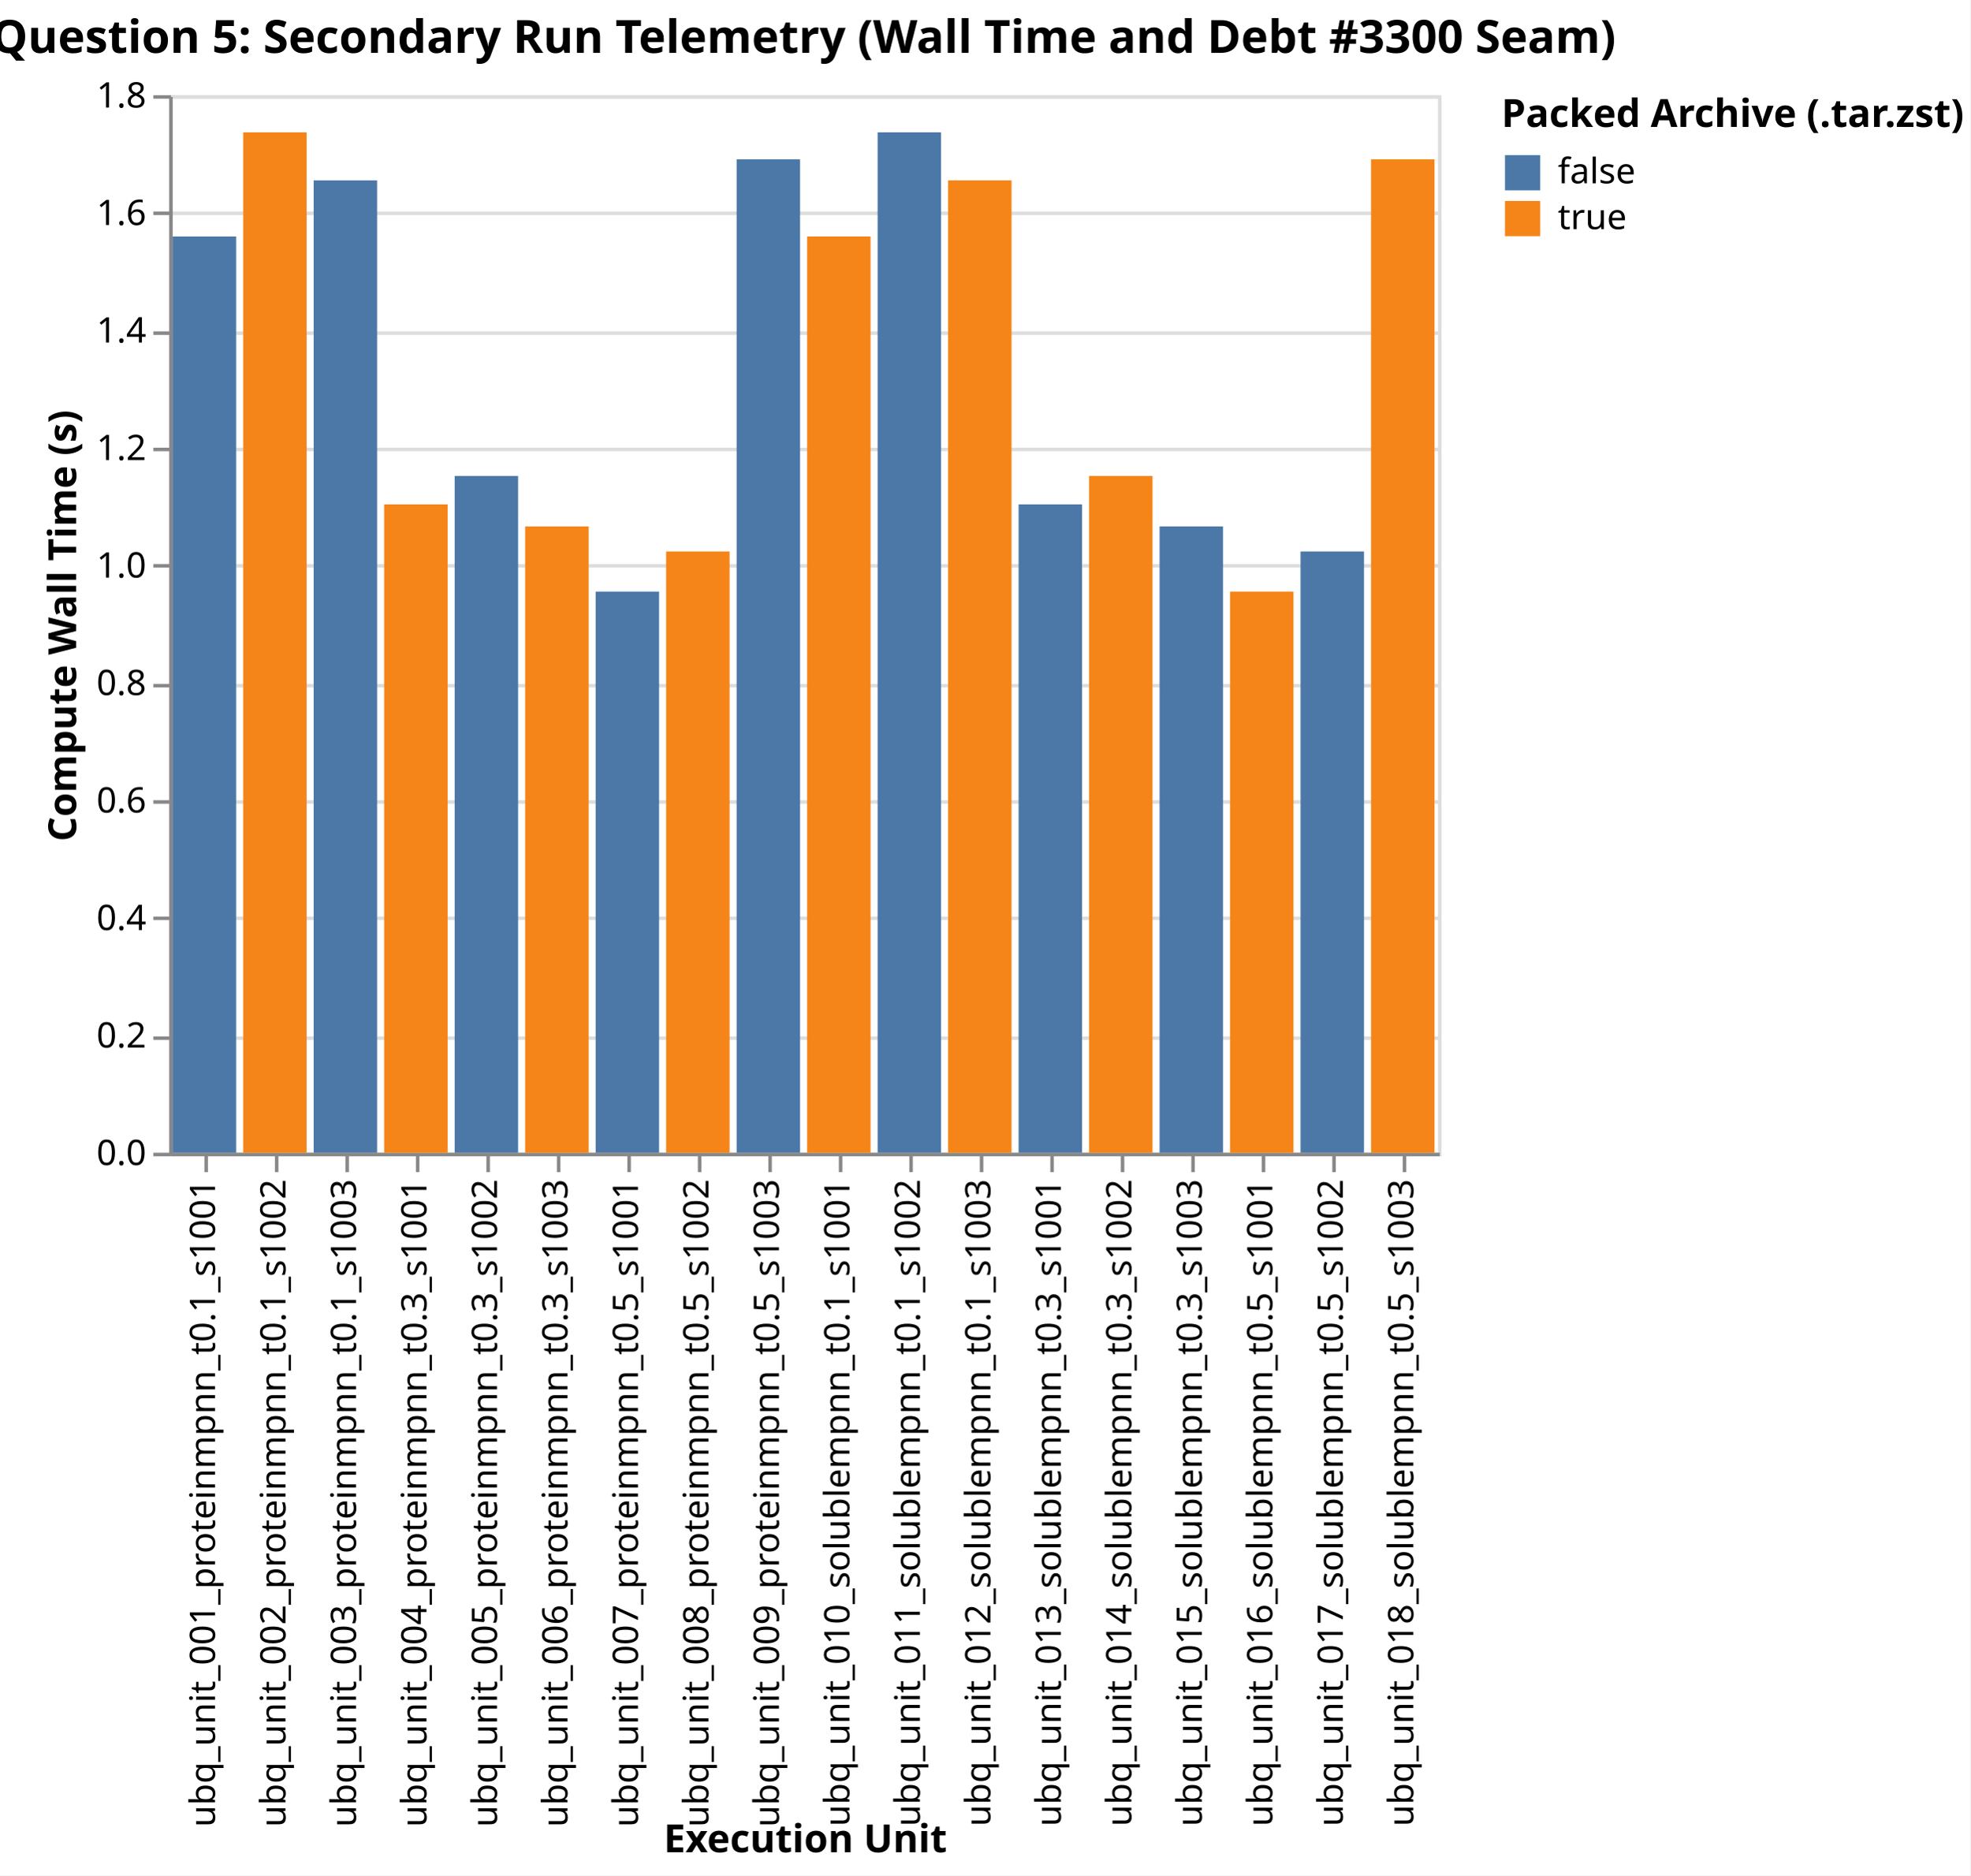
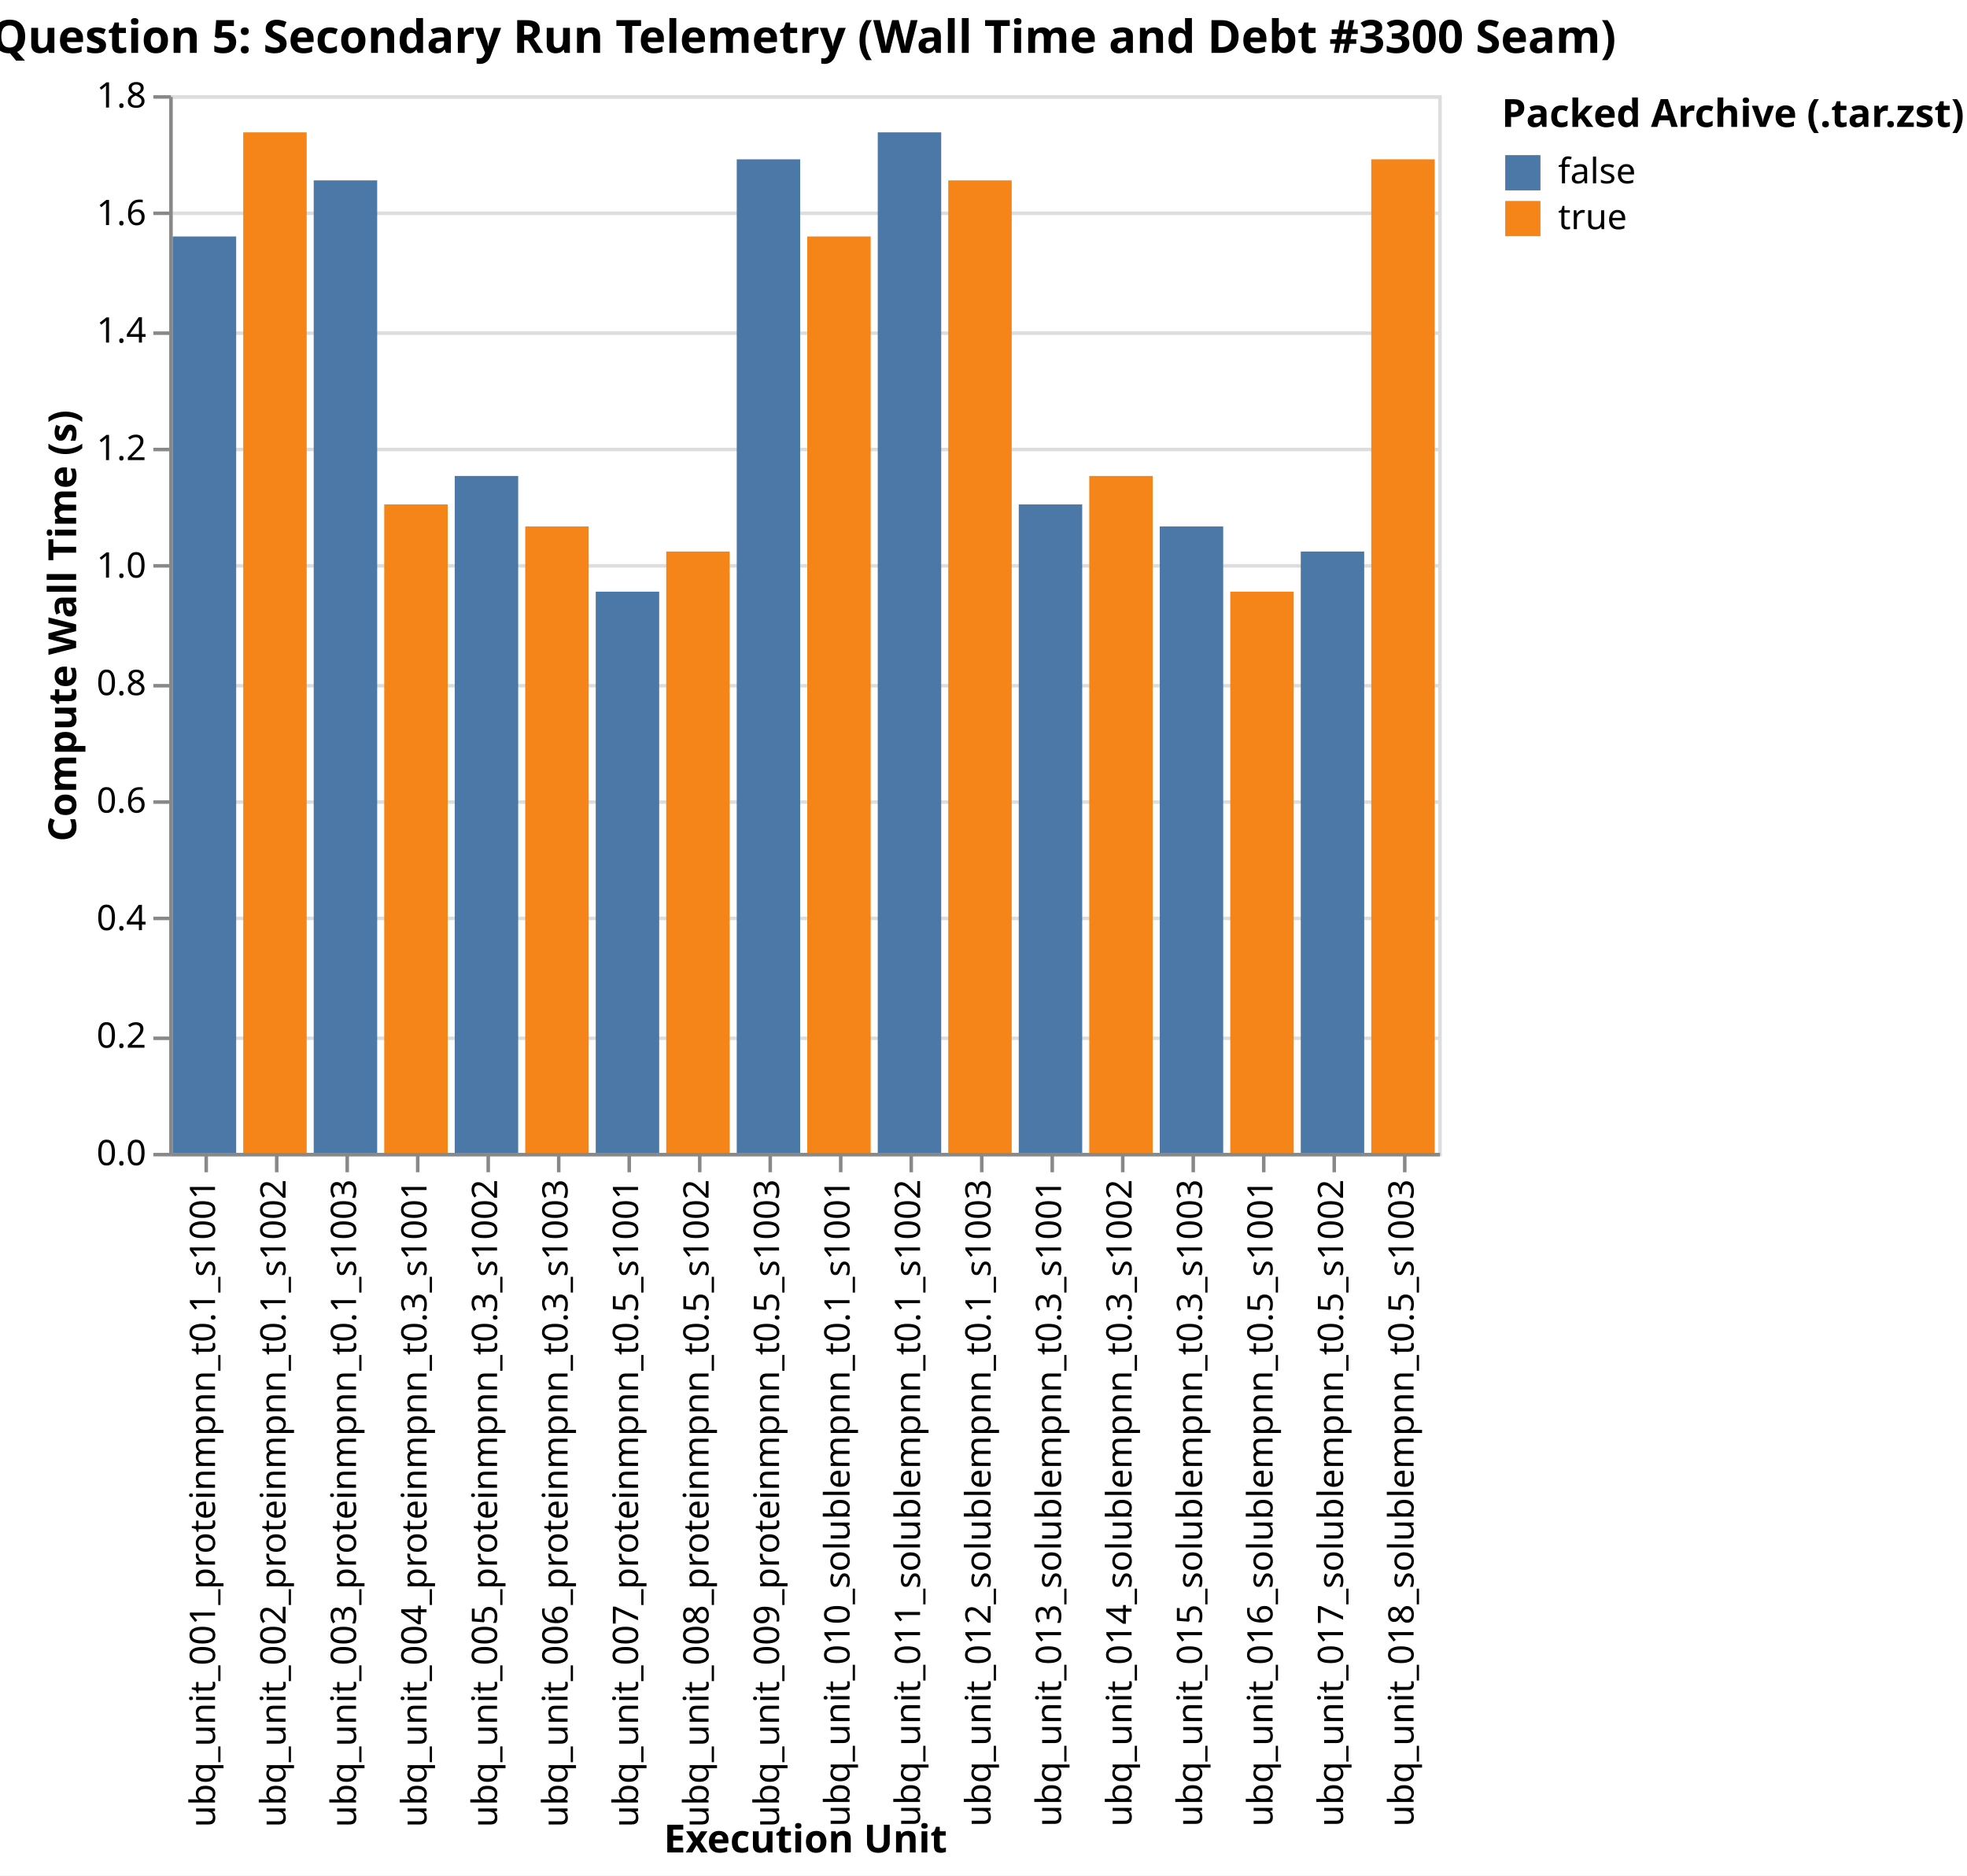
- <svg xmlns="http://www.w3.org/2000/svg" version="1.1" class="marks" width="559" height="532" viewBox="0 0 559 532">
-   <rect width="559" height="532" fill="white" />
-   <g fill="none" stroke-miterlimit="4" transform="translate(48,27)">
+ <svg xmlns="http://www.w3.org/2000/svg" version="1.1" class="marks" width="558" height="532" viewBox="0 0 558 532">
+   <rect width="558" height="532" fill="white" />
+   <g fill="none" stroke-miterlimit="10" transform="translate(48,27)">
    <g class="mark-group role-frame root" role="graphics-object" aria-roledescription="group mark container">
      <g transform="translate(0,0)">
        <path class="background" aria-hidden="true" d="M0.5,0.5h360v300h-360Z" stroke="#ddd" />
        <g>
          <g class="mark-group role-axis" aria-hidden="true">
            <g transform="translate(0.5,0.5)">
              <path class="background" aria-hidden="true" d="M0,0h0v0h0Z" pointer-events="none" />
              <g>
                <g class="mark-rule role-axis-grid" pointer-events="none">
                  <line transform="translate(0,300)" x2="360" y2="0" stroke="#ddd" stroke-width="1" opacity="1" />
                  <line transform="translate(0,267)" x2="360" y2="0" stroke="#ddd" stroke-width="1" opacity="1" />
                  <line transform="translate(0,233)" x2="360" y2="0" stroke="#ddd" stroke-width="1" opacity="1" />
                  <line transform="translate(0,200)" x2="360" y2="0" stroke="#ddd" stroke-width="1" opacity="1" />
                  <line transform="translate(0,167)" x2="360" y2="0" stroke="#ddd" stroke-width="1" opacity="1" />
                  <line transform="translate(0,133)" x2="360" y2="0" stroke="#ddd" stroke-width="1" opacity="1" />
                  <line transform="translate(0,100)" x2="360" y2="0" stroke="#ddd" stroke-width="1" opacity="1" />
                  <line transform="translate(0,67)" x2="360" y2="0" stroke="#ddd" stroke-width="1" opacity="1" />
                  <line transform="translate(0,33)" x2="360" y2="0" stroke="#ddd" stroke-width="1" opacity="1" />
                  <line transform="translate(0,0)" x2="360" y2="0" stroke="#ddd" stroke-width="1" opacity="1" />
                </g>
              </g>
              <path class="foreground" aria-hidden="true" d="" pointer-events="none" display="none" />
            </g>
          </g>
          <g class="mark-group role-axis" role="graphics-symbol" aria-roledescription="axis" aria-label="X-axis titled 'Execution Unit' for a discrete scale with 18 values: ubq_unit_001_proteinmpnn_t0.1_s1001, ubq_unit_002_proteinmpnn_t0.1_s1002, ubq_unit_003_proteinmpnn_t0.1_s1003, ubq_unit_004_proteinmpnn_t0.3_s1001, ubq_unit_005_proteinmpnn_t0.3_s1002, ending with ubq_unit_018_solublempnn_t0.5_s1003">
            <g transform="translate(0.5,300.5)">
              <path class="background" aria-hidden="true" d="M0,0h0v0h0Z" pointer-events="none" />
              <g>
                <g class="mark-rule role-axis-tick" pointer-events="none">
                  <line transform="translate(10,0)" x2="0" y2="5" stroke="#888" stroke-width="1" opacity="1" />
                  <line transform="translate(30,0)" x2="0" y2="5" stroke="#888" stroke-width="1" opacity="1" />
                  <line transform="translate(50,0)" x2="0" y2="5" stroke="#888" stroke-width="1" opacity="1" />
                  <line transform="translate(70,0)" x2="0" y2="5" stroke="#888" stroke-width="1" opacity="1" />
                  <line transform="translate(90,0)" x2="0" y2="5" stroke="#888" stroke-width="1" opacity="1" />
                  <line transform="translate(110,0)" x2="0" y2="5" stroke="#888" stroke-width="1" opacity="1" />
                  <line transform="translate(130,0)" x2="0" y2="5" stroke="#888" stroke-width="1" opacity="1" />
                  <line transform="translate(150,0)" x2="0" y2="5" stroke="#888" stroke-width="1" opacity="1" />
                  <line transform="translate(170,0)" x2="0" y2="5" stroke="#888" stroke-width="1" opacity="1" />
                  <line transform="translate(190,0)" x2="0" y2="5" stroke="#888" stroke-width="1" opacity="1" />
                  <line transform="translate(210,0)" x2="0" y2="5" stroke="#888" stroke-width="1" opacity="1" />
                  <line transform="translate(230,0)" x2="0" y2="5" stroke="#888" stroke-width="1" opacity="1" />
                  <line transform="translate(250,0)" x2="0" y2="5" stroke="#888" stroke-width="1" opacity="1" />
                  <line transform="translate(270,0)" x2="0" y2="5" stroke="#888" stroke-width="1" opacity="1" />
                  <line transform="translate(290,0)" x2="0" y2="5" stroke="#888" stroke-width="1" opacity="1" />
                  <line transform="translate(310,0)" x2="0" y2="5" stroke="#888" stroke-width="1" opacity="1" />
                  <line transform="translate(330,0)" x2="0" y2="5" stroke="#888" stroke-width="1" opacity="1" />
                  <line transform="translate(350,0)" x2="0" y2="5" stroke="#888" stroke-width="1" opacity="1" />
                </g>
                <g class="mark-text role-axis-label" pointer-events="none">
                  <text text-anchor="end" transform="translate(9.5,7) rotate(270) translate(0,3)" font-family="sans-serif" font-size="10px" fill="#000" opacity="1">ubq_unit_001_proteinmpnn_t0.1_s1001</text>
                  <text text-anchor="end" transform="translate(29.5,7) rotate(270) translate(0,3)" font-family="sans-serif" font-size="10px" fill="#000" opacity="1">ubq_unit_002_proteinmpnn_t0.1_s1002</text>
                  <text text-anchor="end" transform="translate(49.5,7) rotate(270) translate(0,3)" font-family="sans-serif" font-size="10px" fill="#000" opacity="1">ubq_unit_003_proteinmpnn_t0.1_s1003</text>
                  <text text-anchor="end" transform="translate(69.5,7) rotate(270) translate(0,3)" font-family="sans-serif" font-size="10px" fill="#000" opacity="1">ubq_unit_004_proteinmpnn_t0.3_s1001</text>
                  <text text-anchor="end" transform="translate(89.5,7) rotate(270) translate(0,3)" font-family="sans-serif" font-size="10px" fill="#000" opacity="1">ubq_unit_005_proteinmpnn_t0.3_s1002</text>
                  <text text-anchor="end" transform="translate(109.5,7) rotate(270) translate(0,3)" font-family="sans-serif" font-size="10px" fill="#000" opacity="1">ubq_unit_006_proteinmpnn_t0.3_s1003</text>
                  <text text-anchor="end" transform="translate(129.5,7) rotate(270) translate(0,3)" font-family="sans-serif" font-size="10px" fill="#000" opacity="1">ubq_unit_007_proteinmpnn_t0.5_s1001</text>
                  <text text-anchor="end" transform="translate(149.5,7) rotate(270) translate(0,3)" font-family="sans-serif" font-size="10px" fill="#000" opacity="1">ubq_unit_008_proteinmpnn_t0.5_s1002</text>
                  <text text-anchor="end" transform="translate(169.5,7) rotate(270) translate(0,3)" font-family="sans-serif" font-size="10px" fill="#000" opacity="1">ubq_unit_009_proteinmpnn_t0.5_s1003</text>
                  <text text-anchor="end" transform="translate(189.5,7) rotate(270) translate(0,3)" font-family="sans-serif" font-size="10px" fill="#000" opacity="1">ubq_unit_010_solublempnn_t0.1_s1001</text>
                  <text text-anchor="end" transform="translate(209.5,7) rotate(270) translate(0,3)" font-family="sans-serif" font-size="10px" fill="#000" opacity="1">ubq_unit_011_solublempnn_t0.1_s1002</text>
                  <text text-anchor="end" transform="translate(229.5,7) rotate(270) translate(0,3)" font-family="sans-serif" font-size="10px" fill="#000" opacity="1">ubq_unit_012_solublempnn_t0.1_s1003</text>
                  <text text-anchor="end" transform="translate(249.5,7) rotate(270) translate(0,3)" font-family="sans-serif" font-size="10px" fill="#000" opacity="1">ubq_unit_013_solublempnn_t0.3_s1001</text>
                  <text text-anchor="end" transform="translate(269.5,7) rotate(270) translate(0,3)" font-family="sans-serif" font-size="10px" fill="#000" opacity="1">ubq_unit_014_solublempnn_t0.3_s1002</text>
                  <text text-anchor="end" transform="translate(289.5,7) rotate(270) translate(0,3)" font-family="sans-serif" font-size="10px" fill="#000" opacity="1">ubq_unit_015_solublempnn_t0.3_s1003</text>
                  <text text-anchor="end" transform="translate(309.5,7) rotate(270) translate(0,3)" font-family="sans-serif" font-size="10px" fill="#000" opacity="1">ubq_unit_016_solublempnn_t0.5_s1001</text>
                  <text text-anchor="end" transform="translate(329.5,7) rotate(270) translate(0,3)" font-family="sans-serif" font-size="10px" fill="#000" opacity="1">ubq_unit_017_solublempnn_t0.5_s1002</text>
                  <text text-anchor="end" transform="translate(349.5,7) rotate(270) translate(0,3)" font-family="sans-serif" font-size="10px" fill="#000" opacity="1">ubq_unit_018_solublempnn_t0.5_s1003</text>
                </g>
                <g class="mark-rule role-axis-domain" pointer-events="none">
                  <line transform="translate(0,0)" x2="360" y2="0" stroke="#888" stroke-width="1" opacity="1" />
                </g>
                <g class="mark-text role-axis-title" pointer-events="none">
                  <text text-anchor="middle" transform="translate(180,197.9297)" font-family="sans-serif" font-size="11px" font-weight="bold" fill="#000" opacity="1">Execution Unit</text>
                </g>
              </g>
              <path class="foreground" aria-hidden="true" d="" pointer-events="none" display="none" />
            </g>
          </g>
          <g class="mark-group role-axis" role="graphics-symbol" aria-roledescription="axis" aria-label="Y-axis titled 'Compute Wall Time (s)' for a linear scale with values from 0.0 to 1.8">
            <g transform="translate(0.5,0.5)">
              <path class="background" aria-hidden="true" d="M0,0h0v0h0Z" pointer-events="none" />
              <g>
                <g class="mark-rule role-axis-tick" pointer-events="none">
                  <line transform="translate(0,300)" x2="-5" y2="0" stroke="#888" stroke-width="1" opacity="1" />
                  <line transform="translate(0,267)" x2="-5" y2="0" stroke="#888" stroke-width="1" opacity="1" />
                  <line transform="translate(0,233)" x2="-5" y2="0" stroke="#888" stroke-width="1" opacity="1" />
                  <line transform="translate(0,200)" x2="-5" y2="0" stroke="#888" stroke-width="1" opacity="1" />
                  <line transform="translate(0,167)" x2="-5" y2="0" stroke="#888" stroke-width="1" opacity="1" />
                  <line transform="translate(0,133)" x2="-5" y2="0" stroke="#888" stroke-width="1" opacity="1" />
                  <line transform="translate(0,100)" x2="-5" y2="0" stroke="#888" stroke-width="1" opacity="1" />
                  <line transform="translate(0,67)" x2="-5" y2="0" stroke="#888" stroke-width="1" opacity="1" />
                  <line transform="translate(0,33)" x2="-5" y2="0" stroke="#888" stroke-width="1" opacity="1" />
                  <line transform="translate(0,0)" x2="-5" y2="0" stroke="#888" stroke-width="1" opacity="1" />
                </g>
                <g class="mark-text role-axis-label" pointer-events="none">
                  <text text-anchor="end" transform="translate(-7,303)" font-family="sans-serif" font-size="10px" fill="#000" opacity="1">0.0</text>
                  <text text-anchor="end" transform="translate(-7,269.6667)" font-family="sans-serif" font-size="10px" fill="#000" opacity="1">0.2</text>
                  <text text-anchor="end" transform="translate(-7,236.3333)" font-family="sans-serif" font-size="10px" fill="#000" opacity="1">0.4</text>
                  <text text-anchor="end" transform="translate(-7,203)" font-family="sans-serif" font-size="10px" fill="#000" opacity="1">0.6</text>
                  <text text-anchor="end" transform="translate(-7,169.6667)" font-family="sans-serif" font-size="10px" fill="#000" opacity="1">0.8</text>
                  <text text-anchor="end" transform="translate(-7,136.3333)" font-family="sans-serif" font-size="10px" fill="#000" opacity="1">1.0</text>
                  <text text-anchor="end" transform="translate(-7,103)" font-family="sans-serif" font-size="10px" fill="#000" opacity="1">1.2</text>
                  <text text-anchor="end" transform="translate(-7,69.66667)" font-family="sans-serif" font-size="10px" fill="#000" opacity="1">1.4</text>
                  <text text-anchor="end" transform="translate(-7,36.33333)" font-family="sans-serif" font-size="10px" fill="#000" opacity="1">1.6</text>
                  <text text-anchor="end" transform="translate(-7,3)" font-family="sans-serif" font-size="10px" fill="#000" opacity="1">1.8</text>
                </g>
                <g class="mark-rule role-axis-domain" pointer-events="none">
                  <line transform="translate(0,300)" x2="0" y2="-300" stroke="#888" stroke-width="1" opacity="1" />
                </g>
                <g class="mark-text role-axis-title" pointer-events="none">
                  <text text-anchor="middle" transform="translate(-24.90137,150) rotate(-90) translate(0,-2)" font-family="sans-serif" font-size="11px" font-weight="bold" fill="#000" opacity="1">Compute Wall Time (s)</text>
                </g>
              </g>
              <path class="foreground" aria-hidden="true" d="" pointer-events="none" display="none" />
            </g>
          </g>
          <g class="mark-rect role-mark marks" role="graphics-object" aria-roledescription="rect mark container">
            <path aria-label="Execution Unit: ubq_unit_001_proteinmpnn_t0.1_s1001; Compute Wall Time (s): 1.55952979055; Packed Archive (.tar.zst): false" role="graphics-symbol" aria-roledescription="bar" d="M1,40.078h18v259.922h-18Z" fill="#4c78a8" />
            <path aria-label="Execution Unit: ubq_unit_002_proteinmpnn_t0.1_s1002; Compute Wall Time (s): 1.73676925027; Packed Archive (.tar.zst): true" role="graphics-symbol" aria-roledescription="bar" d="M21,10.538h18v289.462h-18Z" fill="#f58518" />
            <path aria-label="Execution Unit: ubq_unit_003_proteinmpnn_t0.1_s1003; Compute Wall Time (s): 1.65500848159; Packed Archive (.tar.zst): false" role="graphics-symbol" aria-roledescription="bar" d="M41,24.165h18v275.835h-18Z" fill="#4c78a8" />
            <path aria-label="Execution Unit: ubq_unit_004_proteinmpnn_t0.3_s1001; Compute Wall Time (s): 1.10353757569; Packed Archive (.tar.zst): true" role="graphics-symbol" aria-roledescription="bar" d="M61,116.077h18v183.923h-18Z" fill="#f58518" />
            <path aria-label="Execution Unit: ubq_unit_005_proteinmpnn_t0.3_s1002; Compute Wall Time (s): 1.15197141759; Packed Archive (.tar.zst): false" role="graphics-symbol" aria-roledescription="bar" d="M81,108.005h18v191.995h-18Z" fill="#4c78a8" />
            <path aria-label="Execution Unit: ubq_unit_006_proteinmpnn_t0.3_s1003; Compute Wall Time (s): 1.06603786578; Packed Archive (.tar.zst): true" role="graphics-symbol" aria-roledescription="bar" d="M101,122.327h18v177.673h-18Z" fill="#f58518" />
            <path aria-label="Execution Unit: ubq_unit_007_proteinmpnn_t0.5_s1001; Compute Wall Time (s): 0.955088139968; Packed Archive (.tar.zst): false" role="graphics-symbol" aria-roledescription="bar" d="M121,140.819h18v159.181h-18Z" fill="#4c78a8" />
            <path aria-label="Execution Unit: ubq_unit_008_proteinmpnn_t0.5_s1002; Compute Wall Time (s): 1.02339839007; Packed Archive (.tar.zst): true" role="graphics-symbol" aria-roledescription="bar" d="M141,129.434h18v170.566h-18Z" fill="#f58518" />
            <path aria-label="Execution Unit: ubq_unit_009_proteinmpnn_t0.5_s1003; Compute Wall Time (s): 1.69087237894; Packed Archive (.tar.zst): false" role="graphics-symbol" aria-roledescription="bar" d="M161,18.188h18v281.812h-18Z" fill="#4c78a8" />
            <path aria-label="Execution Unit: ubq_unit_010_solublempnn_t0.1_s1001; Compute Wall Time (s): 1.55952979055; Packed Archive (.tar.zst): true" role="graphics-symbol" aria-roledescription="bar" d="M181,40.078h18v259.922h-18Z" fill="#f58518" />
            <path aria-label="Execution Unit: ubq_unit_011_solublempnn_t0.1_s1002; Compute Wall Time (s): 1.73676925027; Packed Archive (.tar.zst): false" role="graphics-symbol" aria-roledescription="bar" d="M201,10.538h18v289.462h-18Z" fill="#4c78a8" />
            <path aria-label="Execution Unit: ubq_unit_012_solublempnn_t0.1_s1003; Compute Wall Time (s): 1.65500848159; Packed Archive (.tar.zst): true" role="graphics-symbol" aria-roledescription="bar" d="M221,24.165h18v275.835h-18Z" fill="#f58518" />
            <path aria-label="Execution Unit: ubq_unit_013_solublempnn_t0.3_s1001; Compute Wall Time (s): 1.10353757569; Packed Archive (.tar.zst): false" role="graphics-symbol" aria-roledescription="bar" d="M241,116.077h18v183.923h-18Z" fill="#4c78a8" />
            <path aria-label="Execution Unit: ubq_unit_014_solublempnn_t0.3_s1002; Compute Wall Time (s): 1.15197141759; Packed Archive (.tar.zst): true" role="graphics-symbol" aria-roledescription="bar" d="M261,108.005h18v191.995h-18Z" fill="#f58518" />
            <path aria-label="Execution Unit: ubq_unit_015_solublempnn_t0.3_s1003; Compute Wall Time (s): 1.06603786578; Packed Archive (.tar.zst): false" role="graphics-symbol" aria-roledescription="bar" d="M281,122.327h18v177.673h-18Z" fill="#4c78a8" />
            <path aria-label="Execution Unit: ubq_unit_016_solublempnn_t0.5_s1001; Compute Wall Time (s): 0.955088139968; Packed Archive (.tar.zst): true" role="graphics-symbol" aria-roledescription="bar" d="M301,140.819h18v159.181h-18Z" fill="#f58518" />
            <path aria-label="Execution Unit: ubq_unit_017_solublempnn_t0.5_s1002; Compute Wall Time (s): 1.02339839007; Packed Archive (.tar.zst): false" role="graphics-symbol" aria-roledescription="bar" d="M321,129.434h18v170.566h-18Z" fill="#4c78a8" />
            <path aria-label="Execution Unit: ubq_unit_018_solublempnn_t0.5_s1003; Compute Wall Time (s): 1.69087237894; Packed Archive (.tar.zst): true" role="graphics-symbol" aria-roledescription="bar" d="M341,18.188h18v281.812h-18Z" fill="#f58518" />
          </g>
          <g class="mark-group role-legend" role="graphics-symbol" aria-roledescription="legend" aria-label="Symbol legend titled 'Packed Archive (.tar.zst)' for fill color with 2 values: false, true">
            <g transform="translate(378,0)">
-               <path class="background" aria-hidden="true" d="M0,0h128v40h-128Z" pointer-events="none" />
+               <path class="background" aria-hidden="true" d="M0,0h127v40h-127Z" pointer-events="none" />
              <g>
                <g class="mark-group role-legend-entry">
                  <g transform="translate(0,16)">
                    <path class="background" aria-hidden="true" d="M0,0h0v0h0Z" pointer-events="none" />
                    <g>
                      <g class="mark-group role-scope" role="graphics-object" aria-roledescription="group mark container">
                        <g transform="translate(0,0)">
                          <path class="background" aria-hidden="true" d="M0,0h37.123v11h-37.123Z" pointer-events="none" opacity="1" />
                          <g>
                            <g class="mark-symbol role-legend-symbol" pointer-events="none">
                              <path transform="translate(6,6)" d="M-5,-5h10v10h-10Z" fill="#4c78a8" stroke-width="1.5" opacity="1" />
                            </g>
                            <g class="mark-text role-legend-label" pointer-events="none">
                              <text text-anchor="start" transform="translate(16,9)" font-family="sans-serif" font-size="10px" fill="#000" opacity="1">false</text>
                            </g>
                          </g>
                          <path class="foreground" aria-hidden="true" d="" pointer-events="none" display="none" />
                        </g>
                        <g transform="translate(0,13)">
                          <path class="background" aria-hidden="true" d="M0,0h37.123v11h-37.123Z" pointer-events="none" opacity="1" />
                          <g>
                            <g class="mark-symbol role-legend-symbol" pointer-events="none">
                              <path transform="translate(6,6)" d="M-5,-5h10v10h-10Z" fill="#f58518" stroke-width="1.5" opacity="1" />
                            </g>
                            <g class="mark-text role-legend-label" pointer-events="none">
                              <text text-anchor="start" transform="translate(16,9)" font-family="sans-serif" font-size="10px" fill="#000" opacity="1">true</text>
                            </g>
                          </g>
                          <path class="foreground" aria-hidden="true" d="" pointer-events="none" display="none" />
                        </g>
                      </g>
                    </g>
                    <path class="foreground" aria-hidden="true" d="" pointer-events="none" display="none" />
                  </g>
                </g>
                <g class="mark-text role-legend-title" pointer-events="none">
                  <text text-anchor="start" transform="translate(0,9)" font-family="sans-serif" font-size="11px" font-weight="bold" fill="#000" opacity="1">Packed Archive (.tar.zst)</text>
                </g>
              </g>
              <path class="foreground" aria-hidden="true" d="" pointer-events="none" display="none" />
            </g>
          </g>
          <g class="mark-group role-title">
            <g transform="translate(180,-22)">
              <path class="background" aria-hidden="true" d="M0,0h0v0h0Z" pointer-events="none" />
              <g>
                <g class="mark-text role-title-text" role="graphics-symbol" aria-roledescription="title" aria-label="Title text 'Question 5: Secondary Run Telemetry (Wall Time and Debt #3300 Seam)'" pointer-events="none">
                  <text text-anchor="middle" transform="translate(0,10)" font-family="sans-serif" font-size="13px" font-weight="bold" fill="#000" opacity="1">Question 5: Secondary Run Telemetry (Wall Time and Debt #3300 Seam)</text>
                </g>
              </g>
              <path class="foreground" aria-hidden="true" d="" pointer-events="none" display="none" />
            </g>
          </g>
        </g>
        <path class="foreground" aria-hidden="true" d="" display="none" />
      </g>
    </g>
  </g>
</svg>
